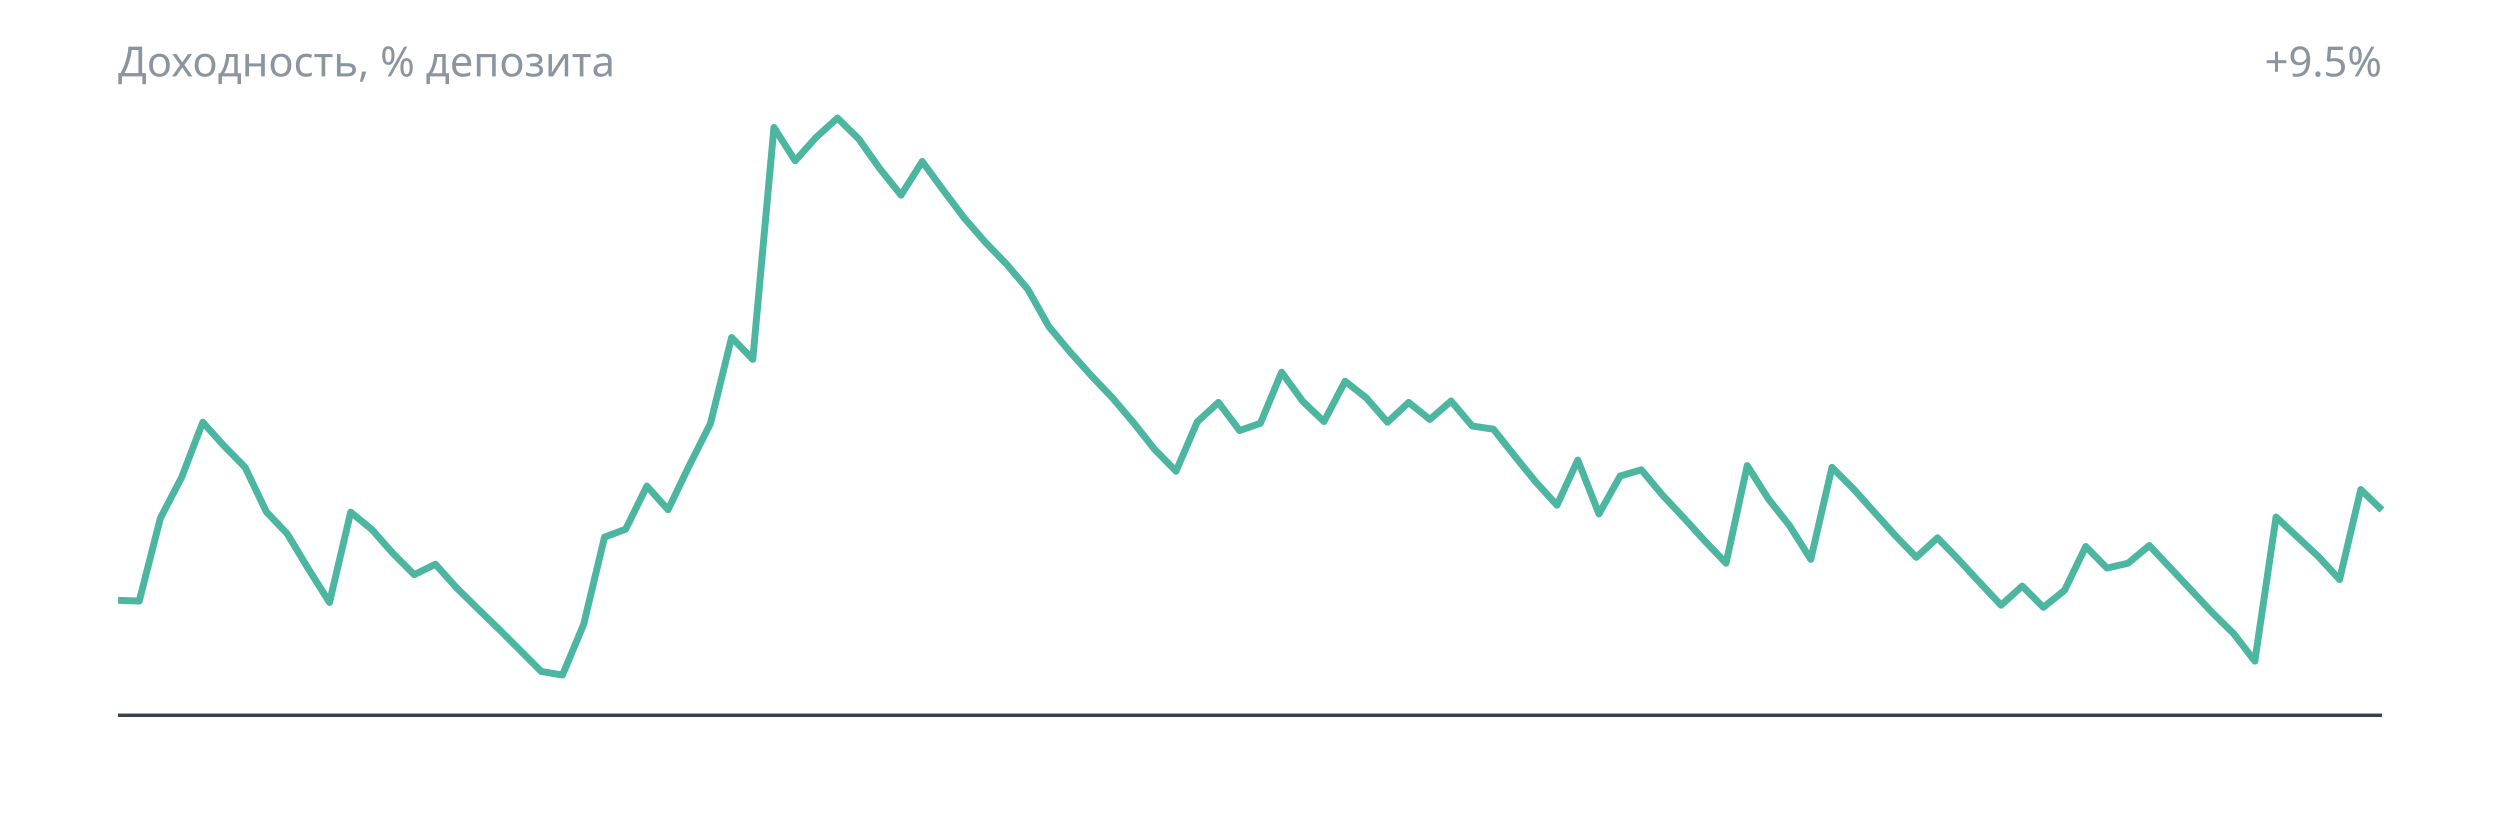
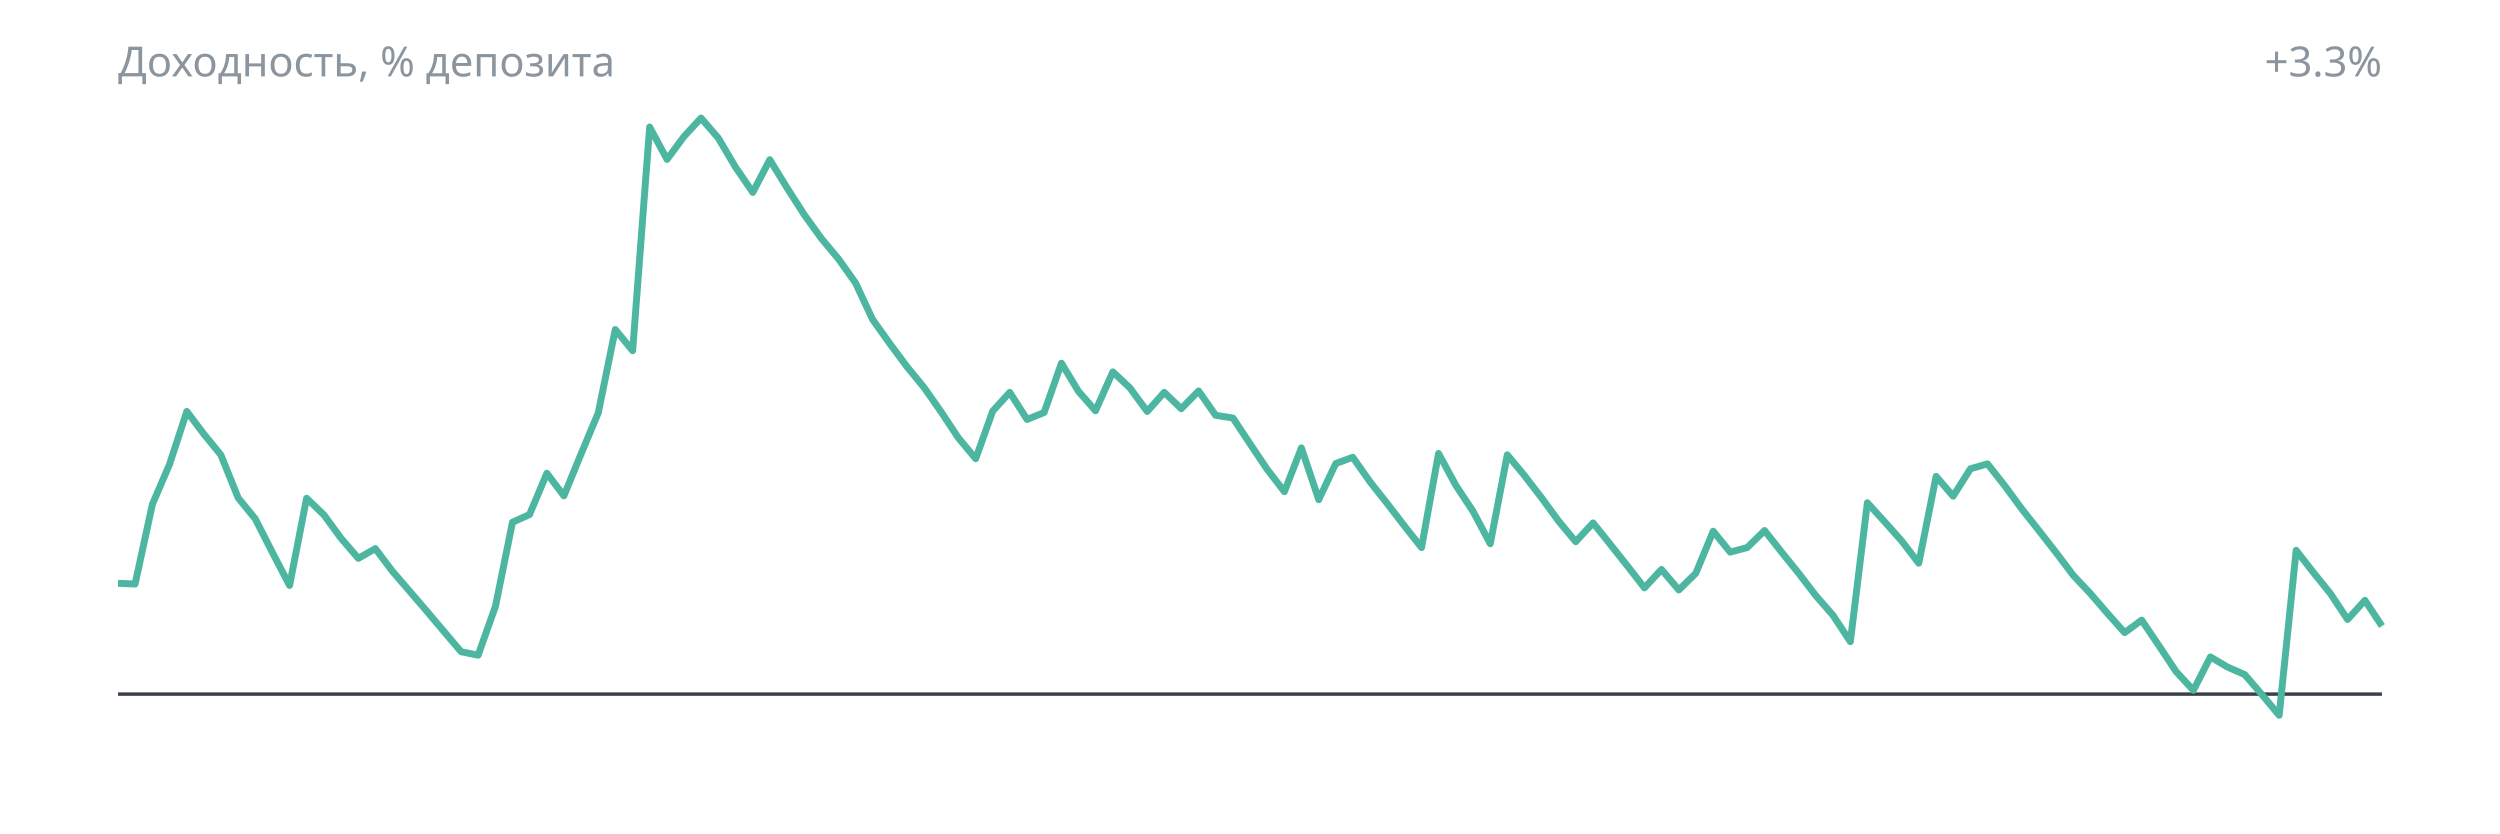
<svg xmlns="http://www.w3.org/2000/svg" viewBox="0 0 720 240" role="img" aria-label="Доходность, % депозита">
-   <line x1="34" y1="206.0" x2="686" y2="206.0" stroke="#39424c" stroke-width="1" />
-   <path d="M34.0,172.9 L40.1,173.1 L46.2,149.2 L52.3,137.5 L58.4,121.6 L64.5,128.4 L70.6,134.6 L76.7,147.4 L82.7,153.7 L88.8,163.8 L94.9,173.5 L101.0,147.5 L107.1,152.5 L113.2,159.4 L119.3,165.5 L125.4,162.5 L131.5,169.3 L137.6,175.3 L143.7,181.2 L149.8,187.3 L155.9,193.4 L162.0,194.4 L168.1,179.8 L174.1,154.7 L180.2,152.4 L186.3,140.0 L192.4,146.8 L198.5,134.1 L204.6,122.0 L210.7,97.2 L216.8,103.5 L222.9,36.7 L229.0,46.3 L235.1,39.5 L241.2,34.0 L247.3,40.0 L253.4,48.6 L259.5,56.2 L265.6,46.5 L271.6,54.7 L277.7,62.8 L283.8,69.8 L289.9,76.1 L296.0,83.3 L302.1,94.1 L308.2,101.4 L314.3,108.2 L320.4,114.6 L326.5,121.8 L332.6,129.5 L338.7,135.7 L344.8,121.5 L350.9,115.9 L357.0,124.0 L363.0,121.9 L369.1,107.2 L375.2,115.6 L381.3,121.4 L387.4,109.8 L393.5,114.6 L399.6,121.6 L405.7,115.9 L411.8,120.8 L417.9,115.5 L424.0,122.7 L430.1,123.6 L436.2,131.3 L442.3,138.8 L448.4,145.5 L454.4,132.5 L460.5,148.0 L466.6,137.1 L472.7,135.3 L478.8,142.6 L484.9,149.1 L491.0,155.8 L497.1,162.2 L503.2,134.1 L509.3,143.7 L515.4,151.4 L521.5,161.1 L527.6,134.6 L533.7,140.7 L539.8,147.5 L545.9,154.3 L551.9,160.5 L558.0,154.9 L564.1,161.2 L570.2,167.8 L576.3,174.3 L582.4,168.8 L588.5,174.9 L594.6,170.0 L600.7,157.4 L606.8,163.6 L612.9,162.2 L619.0,157.1 L625.1,163.6 L631.2,170.1 L637.3,176.6 L643.3,182.5 L649.4,190.4 L655.5,148.9 L661.6,154.6 L667.7,160.3 L673.8,166.9 L679.9,141.0 L686.0,146.9" fill="none" stroke="#4db6a0" stroke-width="2" stroke-linejoin="round" />
+   <line x1="34" y1="199.9" x2="686" y2="199.9" stroke="#39424c" stroke-width="1" />
+   <path d="M34.0,168.0 L38.9,168.2 L43.9,145.2 L48.8,133.8 L53.8,118.5 L58.7,125.0 L63.6,131.0 L68.6,143.4 L73.5,149.4 L78.5,159.2 L83.4,168.6 L88.3,143.5 L93.3,148.3 L98.2,155.0 L103.2,160.8 L108.1,158.0 L113.0,164.5 L118.0,170.3 L122.9,176.0 L127.8,181.8 L132.8,187.7 L137.7,188.7 L142.7,174.6 L147.6,150.4 L152.5,148.2 L157.5,136.3 L162.4,142.8 L167.4,130.6 L172.3,118.9 L177.2,94.9 L182.2,101.0 L187.1,36.6 L192.1,45.9 L197.0,39.3 L201.9,34.0 L206.9,39.8 L211.8,48.1 L216.8,55.4 L221.7,46.0 L226.6,54.0 L231.6,61.8 L236.5,68.6 L241.5,74.6 L246.4,81.5 L251.3,92.0 L256.3,99.0 L261.2,105.6 L266.2,111.7 L271.1,118.7 L276.0,126.1 L281.0,132.1 L285.9,118.4 L290.8,113.0 L295.8,120.8 L300.7,118.8 L305.7,104.6 L310.6,112.7 L315.5,118.3 L320.5,107.1 L325.4,111.7 L330.4,118.5 L335.3,113.0 L340.2,117.7 L345.2,112.6 L350.1,119.6 L355.1,120.4 L360.0,127.8 L364.9,135.1 L369.9,141.6 L374.8,129.0 L379.8,143.9 L384.7,133.5 L389.6,131.7 L394.6,138.8 L399.5,145.0 L404.5,151.5 L409.4,157.7 L414.3,130.6 L419.3,139.8 L424.2,147.2 L429.2,156.6 L434.1,131.0 L439.0,136.9 L444.0,143.4 L448.9,150.1 L453.8,156.0 L458.8,150.6 L463.7,156.7 L468.7,163.0 L473.6,169.3 L478.5,164.0 L483.5,169.9 L488.4,165.1 L493.4,153.0 L498.3,159.0 L503.2,157.7 L508.2,152.8 L513.1,159.0 L518.1,165.2 L523.0,171.6 L527.9,177.2 L532.9,184.8 L537.8,144.8 L542.8,150.3 L547.7,155.8 L552.6,162.2 L557.6,137.2 L562.5,142.9 L567.5,135.0 L572.4,133.6 L577.3,139.8 L582.3,146.6 L587.2,152.8 L592.2,159.2 L597.1,165.7 L602.0,170.9 L607.0,176.7 L611.9,182.2 L616.8,178.6 L621.8,186.0 L626.7,193.4 L631.7,198.8 L636.6,189.2 L641.5,192.1 L646.5,194.3 L651.4,200.0 L656.4,206.0 L661.3,158.5 L666.2,164.8 L671.2,171.0 L676.1,178.4 L681.1,172.9 L686.0,180.3" fill="none" stroke="#4db6a0" stroke-width="2" stroke-linejoin="round" />
  <text x="34" y="22" fill="#8b959f" font-family="system-ui" font-size="12">Доходность, % депозита</text>
-   <text x="686" y="22" text-anchor="end" fill="#8b959f" font-family="system-ui" font-size="12">+9.5%</text>
+   <text x="686" y="22" text-anchor="end" fill="#8b959f" font-family="system-ui" font-size="12">+3.3%</text>
</svg>
